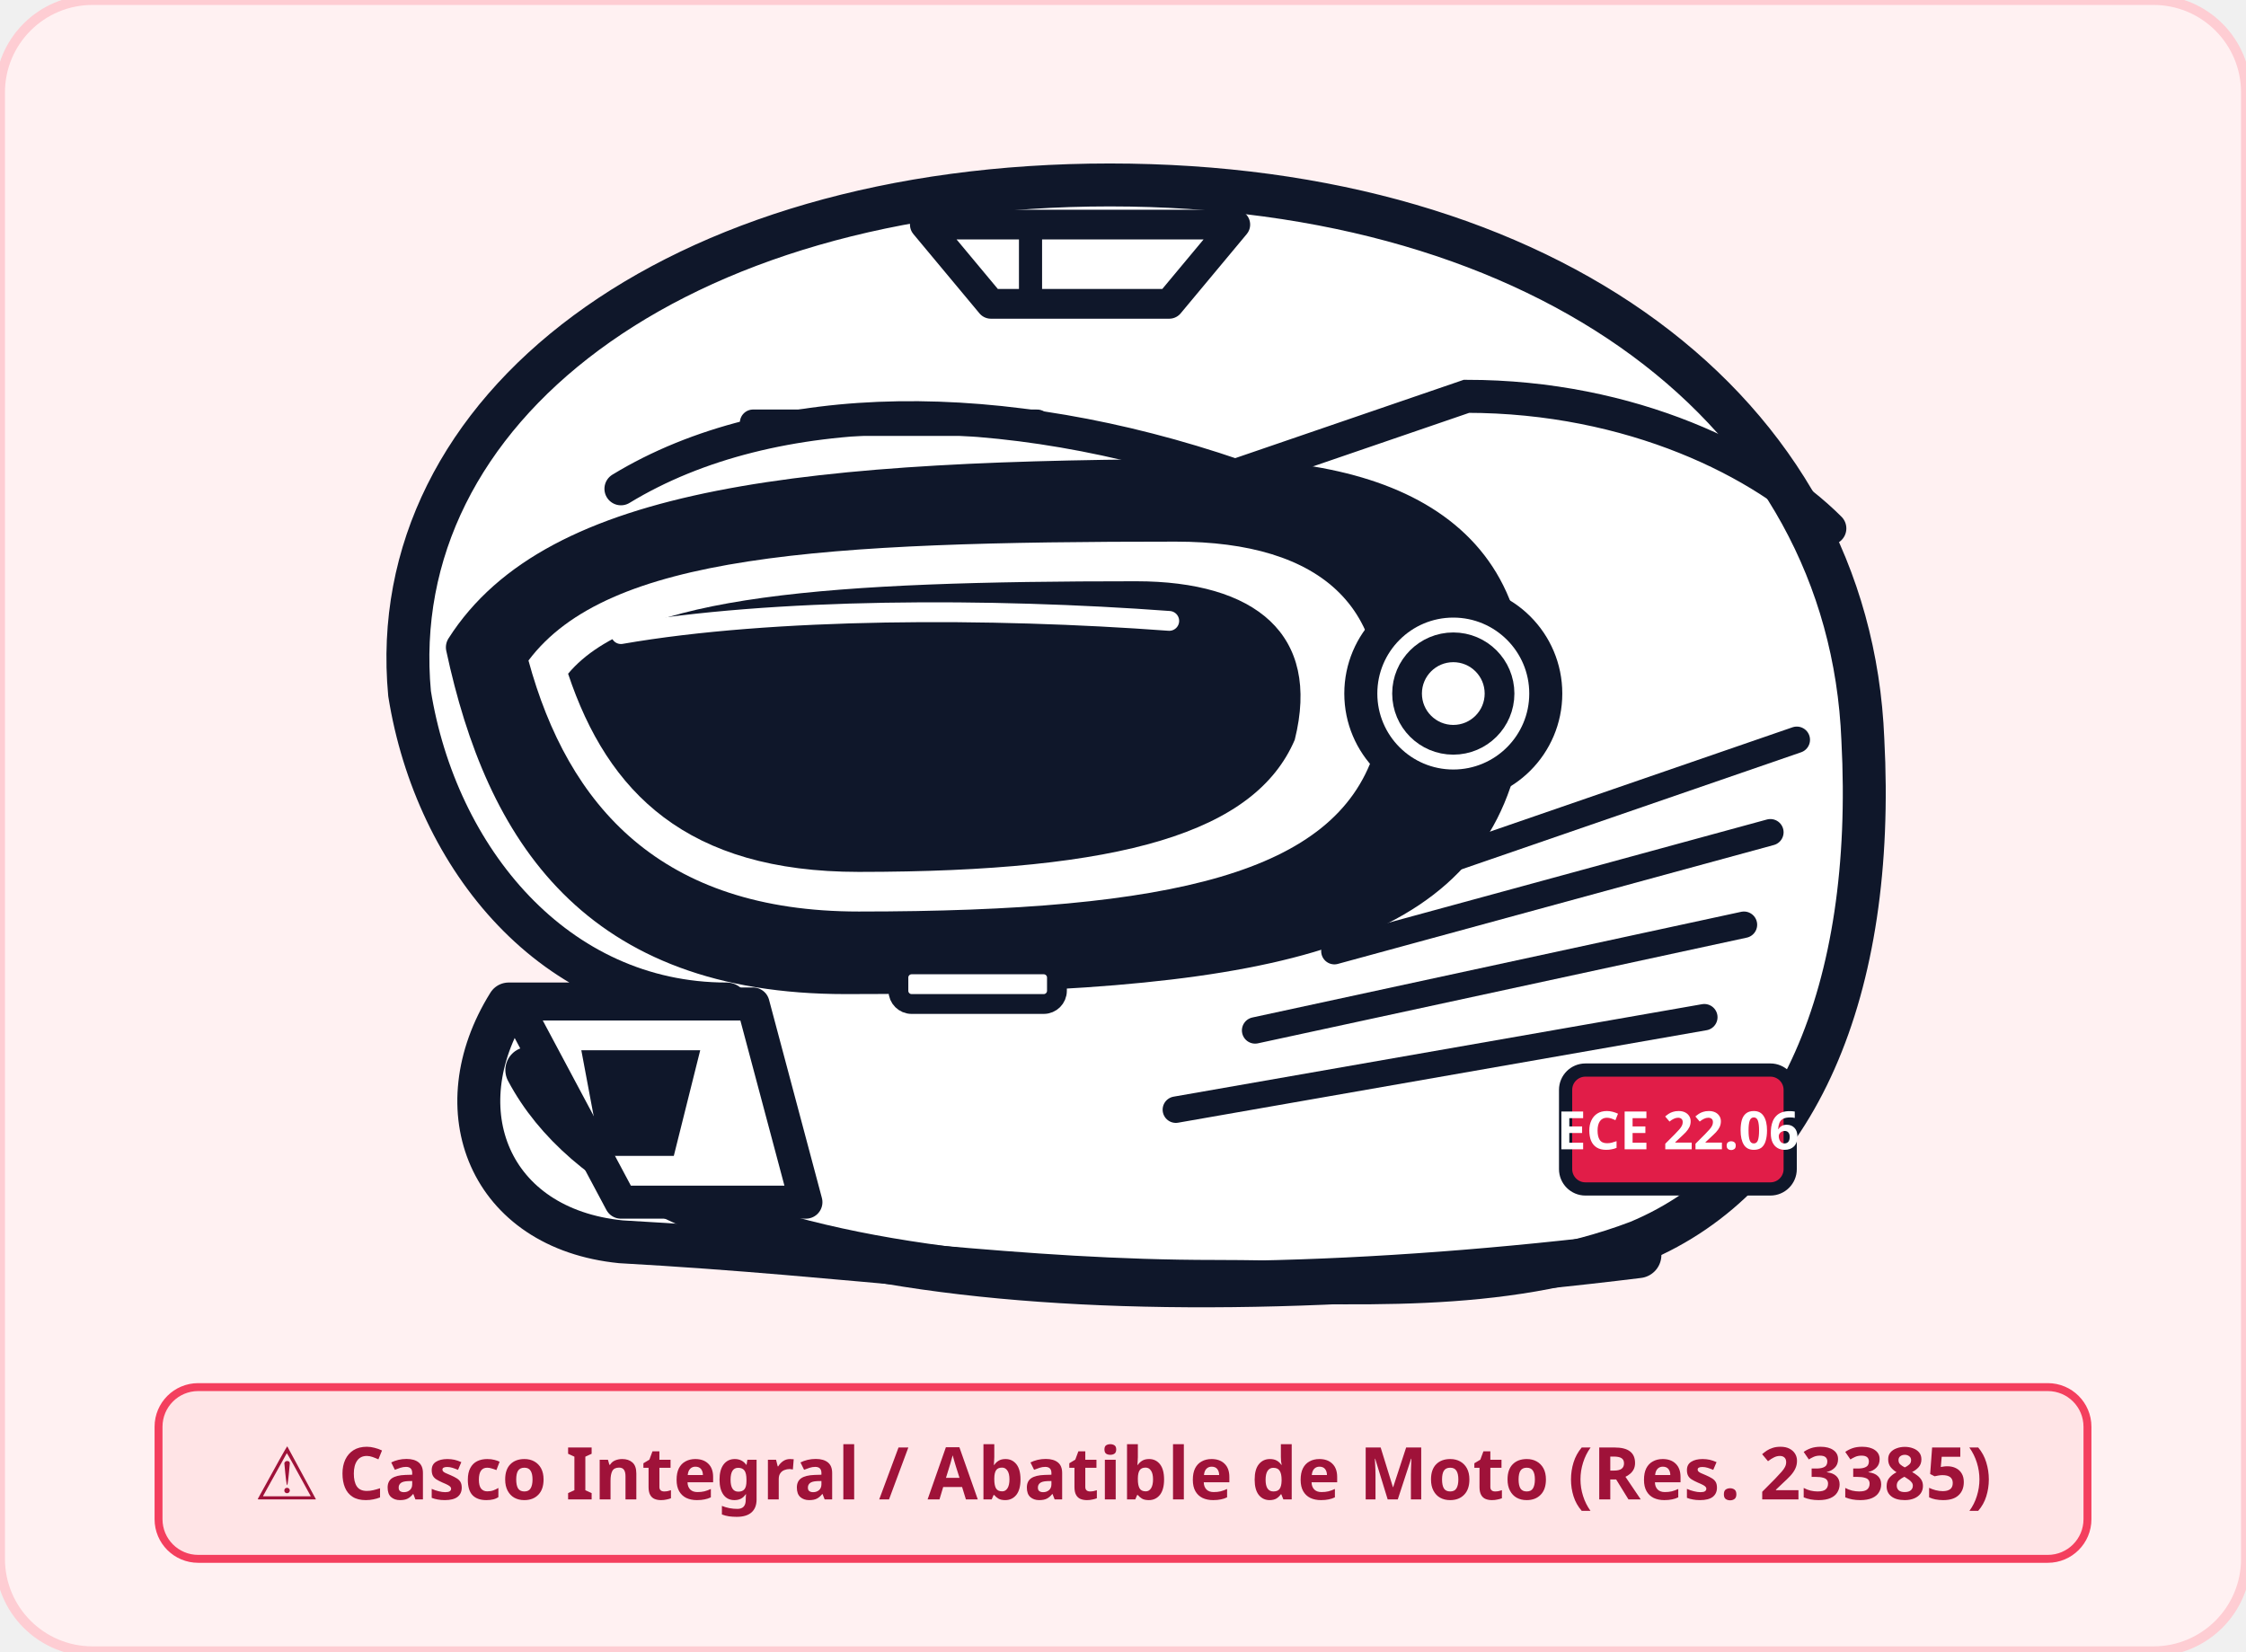
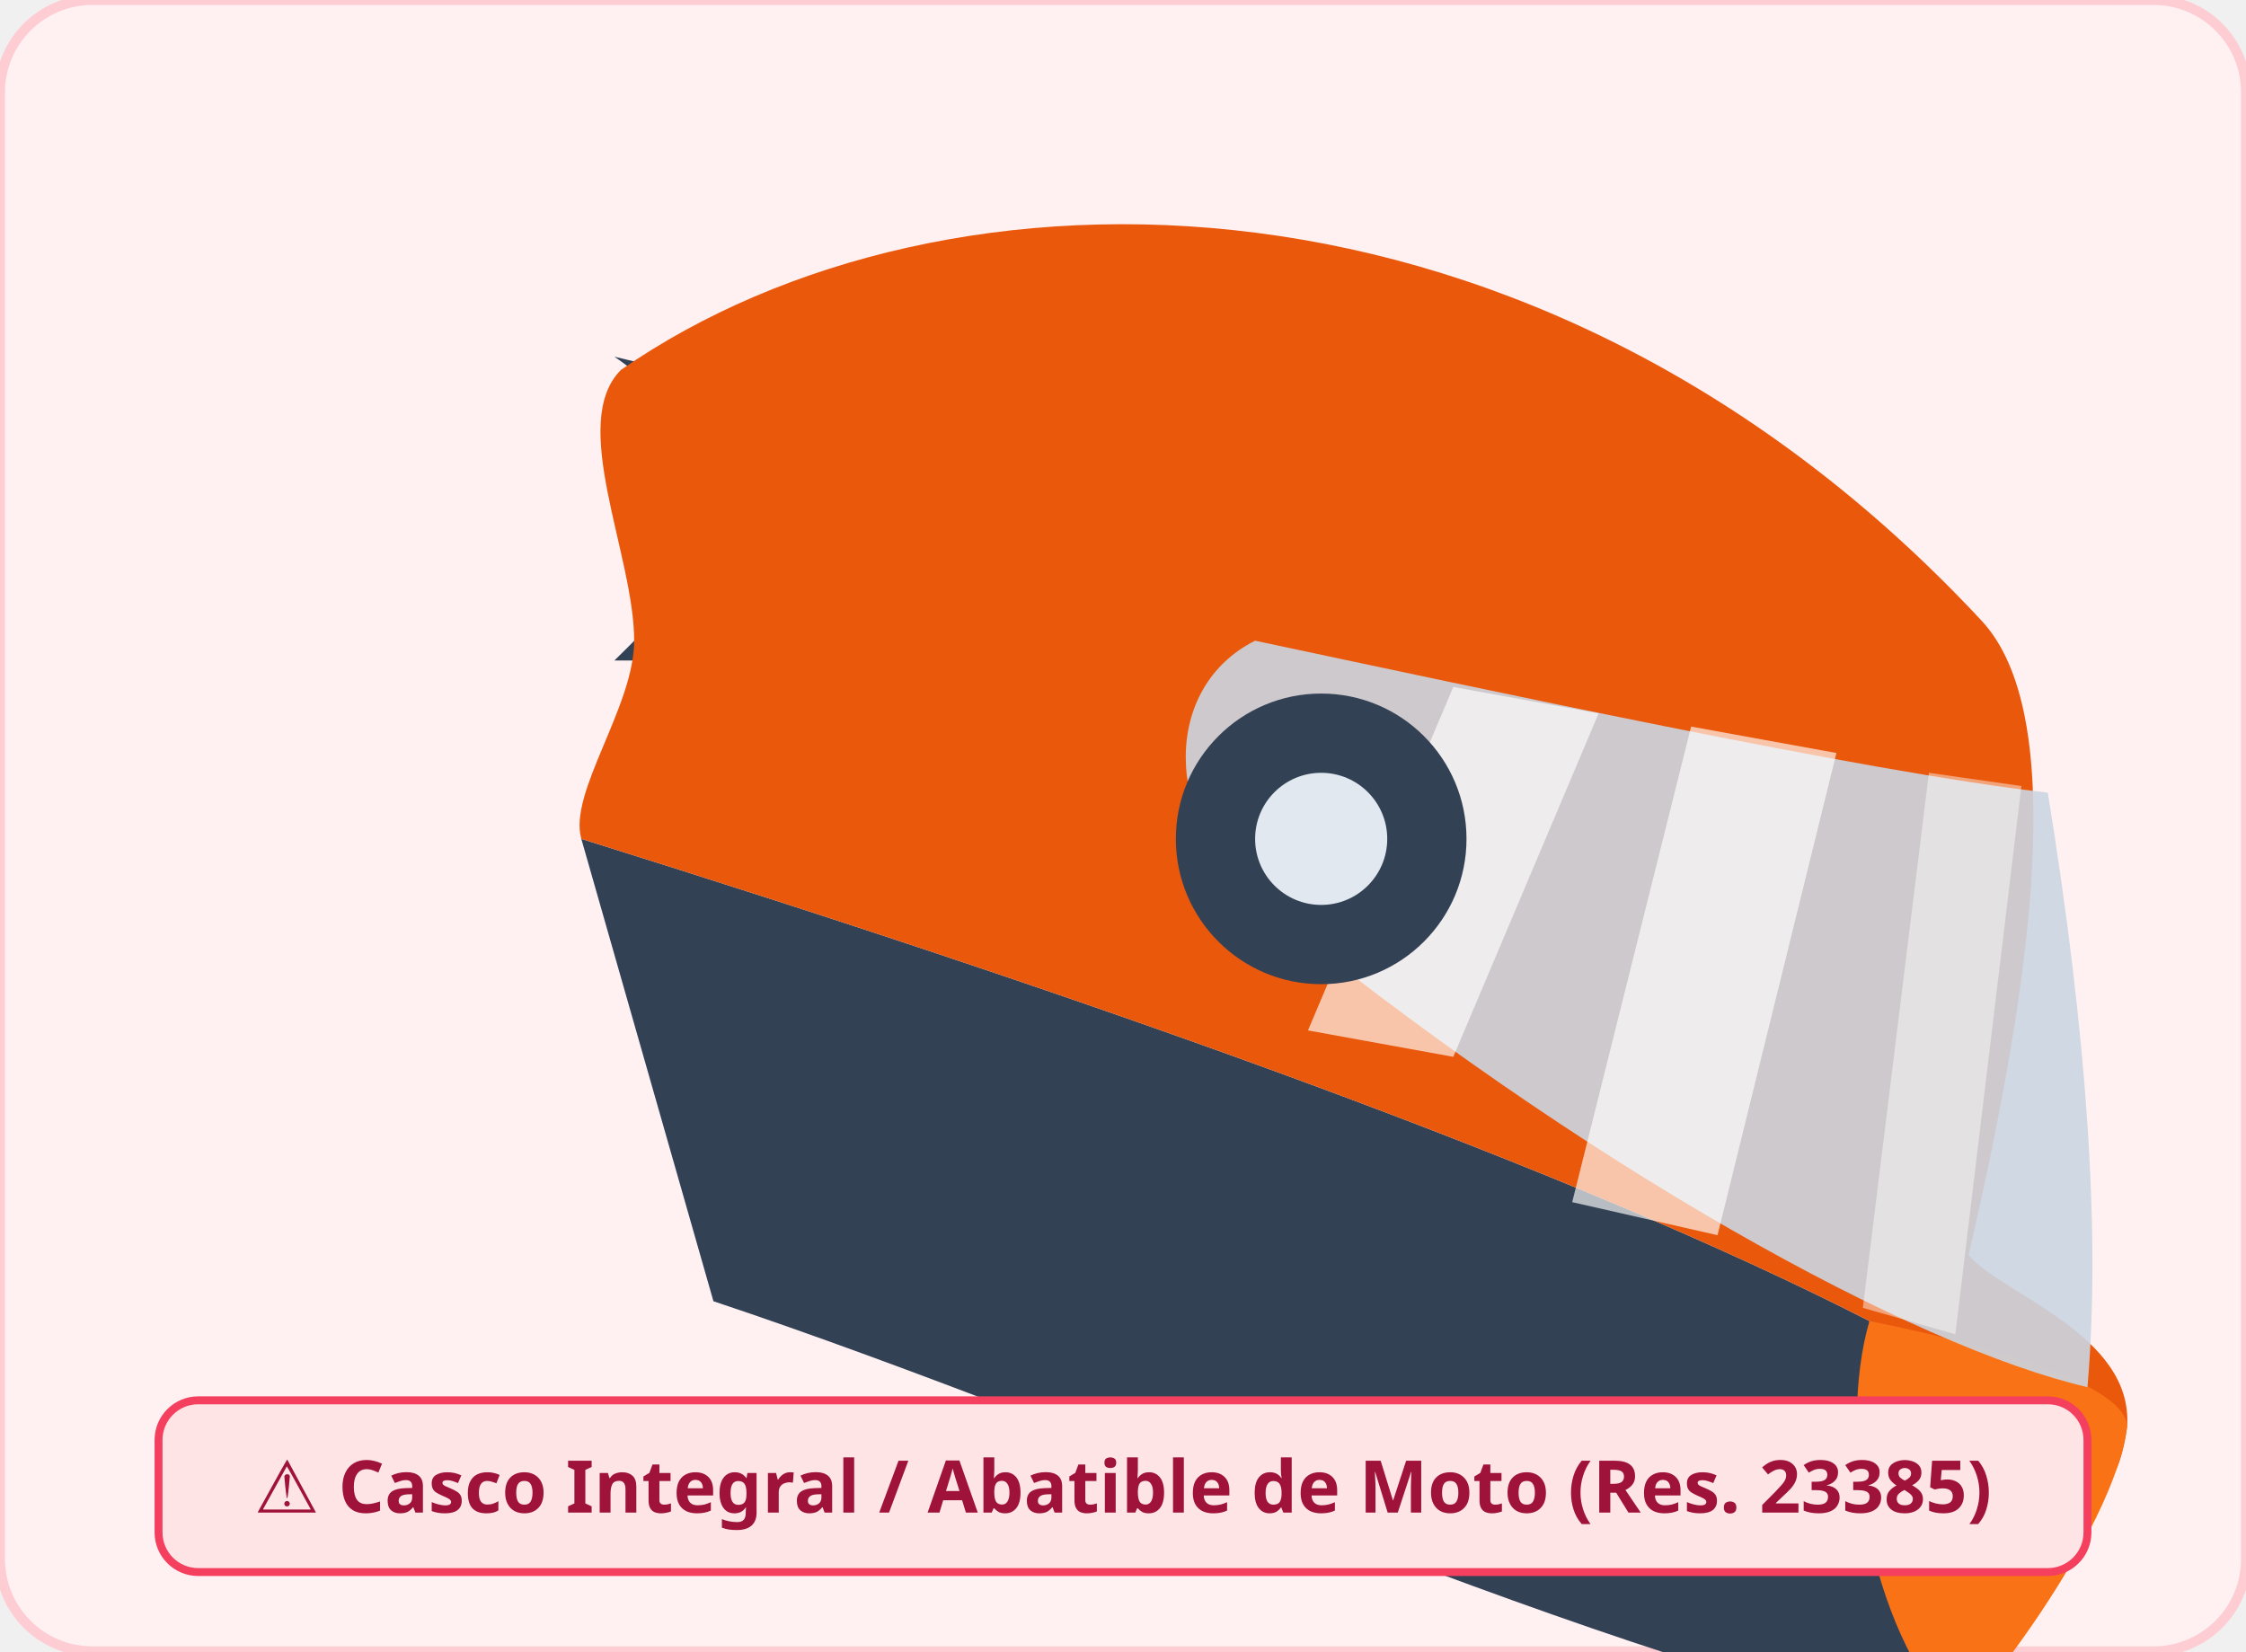
<svg xmlns="http://www.w3.org/2000/svg" viewBox="0 0 340 250" width="100%" height="100%">
  <rect width="100%" height="100%" rx="14" fill="#fff1f2" />
  <rect width="100%" height="100%" rx="14" fill="none" stroke="#fecdd3" stroke-width="1.5" />
-   <g transform="translate(42, 10)">
-     <path d="M 68 142              C 42 142, 24 120, 20 95              C 16 52, 60 18, 126 18              C 192 18, 238 52, 240 102              C 242 140, 230 168, 206 178              C 185 186, 162 184, 142 184              C 112 184, 88 180, 52 178              C 32 176, 25 158, 35 142 Z" fill="#ffffff" stroke="#0f172a" stroke-width="6.5" stroke-linejoin="round" />
-     <path d="M 38 152 C 55 184, 125 190, 206 180" fill="none" stroke="#0f172a" stroke-width="7" stroke-linecap="round" />
-     <path d="M 36 142 L 52 172 L 80 172 L 72 142 Z" fill="#ffffff" stroke="#0f172a" stroke-width="5" stroke-linejoin="round" />
-     <polygon points="46,149 64,149 60,165 49,165" fill="#0f172a" />
-     <polygon points="98,24 145,24 135,36 108,36" fill="#ffffff" stroke="#0f172a" stroke-width="4.5" stroke-linejoin="round" />
-     <line x1="114" y1="26" x2="114" y2="34" stroke="#0f172a" stroke-width="3.5" />
-     <path d="M 52 64 C 75 50, 110 50, 145 62 L 180 50 C 205 50, 225 60, 235 70" fill="none" stroke="#0f172a" stroke-width="5" stroke-linecap="round" />
-     <path d="M 72 54 L 115 54" fill="none" stroke="#0f172a" stroke-width="4" stroke-linecap="round" />
-     <path d="M 172 122 L 230 102" stroke="#0f172a" stroke-width="4" stroke-linecap="round" />
-     <path d="M 160 134 L 226 116" stroke="#0f172a" stroke-width="4" stroke-linecap="round" />
-     <path d="M 148 146 L 222 130" stroke="#0f172a" stroke-width="4" stroke-linecap="round" />
-     <path d="M 136 158 L 216 144" stroke="#0f172a" stroke-width="4" stroke-linecap="round" />
-     <path d="M 28 88               C 42 66, 80 62, 142 62               C 172 62, 192 74, 185 106               C 178 132, 148 138, 86 138               C 48 138, 34 116, 28 88 Z" fill="#0f172a" stroke="#0f172a" stroke-width="5" stroke-linejoin="round" />
-     <path d="M 38 90               C 50 74, 82 72, 136 72               C 158 72, 170 82, 166 104               C 160 122, 136 128, 88 128               C 58 128, 44 112, 38 90 Z" fill="#ffffff" />
-     <path d="M 44 92               C 54 80, 84 78, 130 78               C 148 78, 158 86, 154 102               C 148 116, 128 122, 88 122               C 62 122, 50 110, 44 92 Z" fill="#0f172a" />
-     <path d="M 52 86 C 75 82, 108 82, 135 84" stroke="#ffffff" stroke-width="3" stroke-linecap="round" fill="none" />
-     <rect x="94" y="136" width="24" height="6" rx="2" fill="#ffffff" stroke="#0f172a" stroke-width="3" />
-     <circle cx="178" cy="95" r="14" fill="#ffffff" stroke="#0f172a" stroke-width="5" />
-     <circle cx="178" cy="95" r="7" fill="#ffffff" stroke="#0f172a" stroke-width="4.5" />
-     <rect x="195" y="152" width="34" height="18" rx="3" fill="#e11d48" stroke="#0f172a" stroke-width="2" />
-     <text x="212" y="164" fill="#ffffff" font-family="system-ui, sans-serif" font-size="8" font-weight="900" text-anchor="middle">
-       ECE 22.06
-     </text>
+   <g transform="translate(48, 12)">
+     <path d="M 45 42               C 45 42, 60 52, 62 62               C 62 72, 48 85, 45 88               L 55 88               C 68 78, 75 62, 70 48 Z" fill="#334155" />
+     <path d="M 40 115               L 60 185               C 120 205, 195 240, 248 250               L 248 238               C 240 220, 235 200, 235 188               C 190 165, 120 140, 40 115 Z" fill="#334155" />
+     <path d="M 46 44               C 95 10, 185 10, 252 82               C 265 96, 260 135, 250 178               C 255 184, 275 190, 274 204               C 272 220, 260 225, 235 188               C 190 165, 120 140, 40 115               C 38 108, 48 95, 48 85               C 48 72, 38 52, 46 44 Z" fill="#ea580c" />
+     <path d="M 235 188               C 255 192, 274 198, 274 204               C 272 220, 250 248, 248 248               C 235 235, 230 205, 235 188 Z" fill="#f97316" />
+     <path d="M 142 85               C 175 92, 235 105, 262 108               C 268 145, 270 175, 268 198               C 242 192, 192 165, 142 124               C 128 112, 128 92, 142 85 Z" fill="#cbd5e1" opacity="0.9" />
+     <polygon points="172,92 194,96 172,148 150,144" fill="#ffffff" opacity="0.65" />
+     <polygon points="208,98 230,102 212,175 190,170" fill="#ffffff" opacity="0.65" />
+     <polygon points="244,105 258,107 248,190 234,186" fill="#ffffff" opacity="0.45" />
+     <circle cx="152" cy="115" r="22" fill="#334155" />
+     <circle cx="152" cy="115" r="10" fill="#e2e8f0" />
  </g>
-   <rect x="24" y="210" width="292" height="26" rx="6" fill="#ffe4e6" stroke="#f43f5e" stroke-width="1.2" />
-   <text x="170" y="227" fill="#9f1239" font-family="system-ui, sans-serif" font-size="11" font-weight="bold" text-anchor="middle">
+   <rect x="24" y="212" width="292" height="26" rx="6" fill="#ffe4e6" stroke="#f43f5e" stroke-width="1.2" />
+   <text x="170" y="229" fill="#9f1239" font-family="system-ui, sans-serif" font-size="11" font-weight="bold" text-anchor="middle">
    ⚠️ Casco Integral / Abatible de Moto (Res. 23385)
  </text>
</svg>
